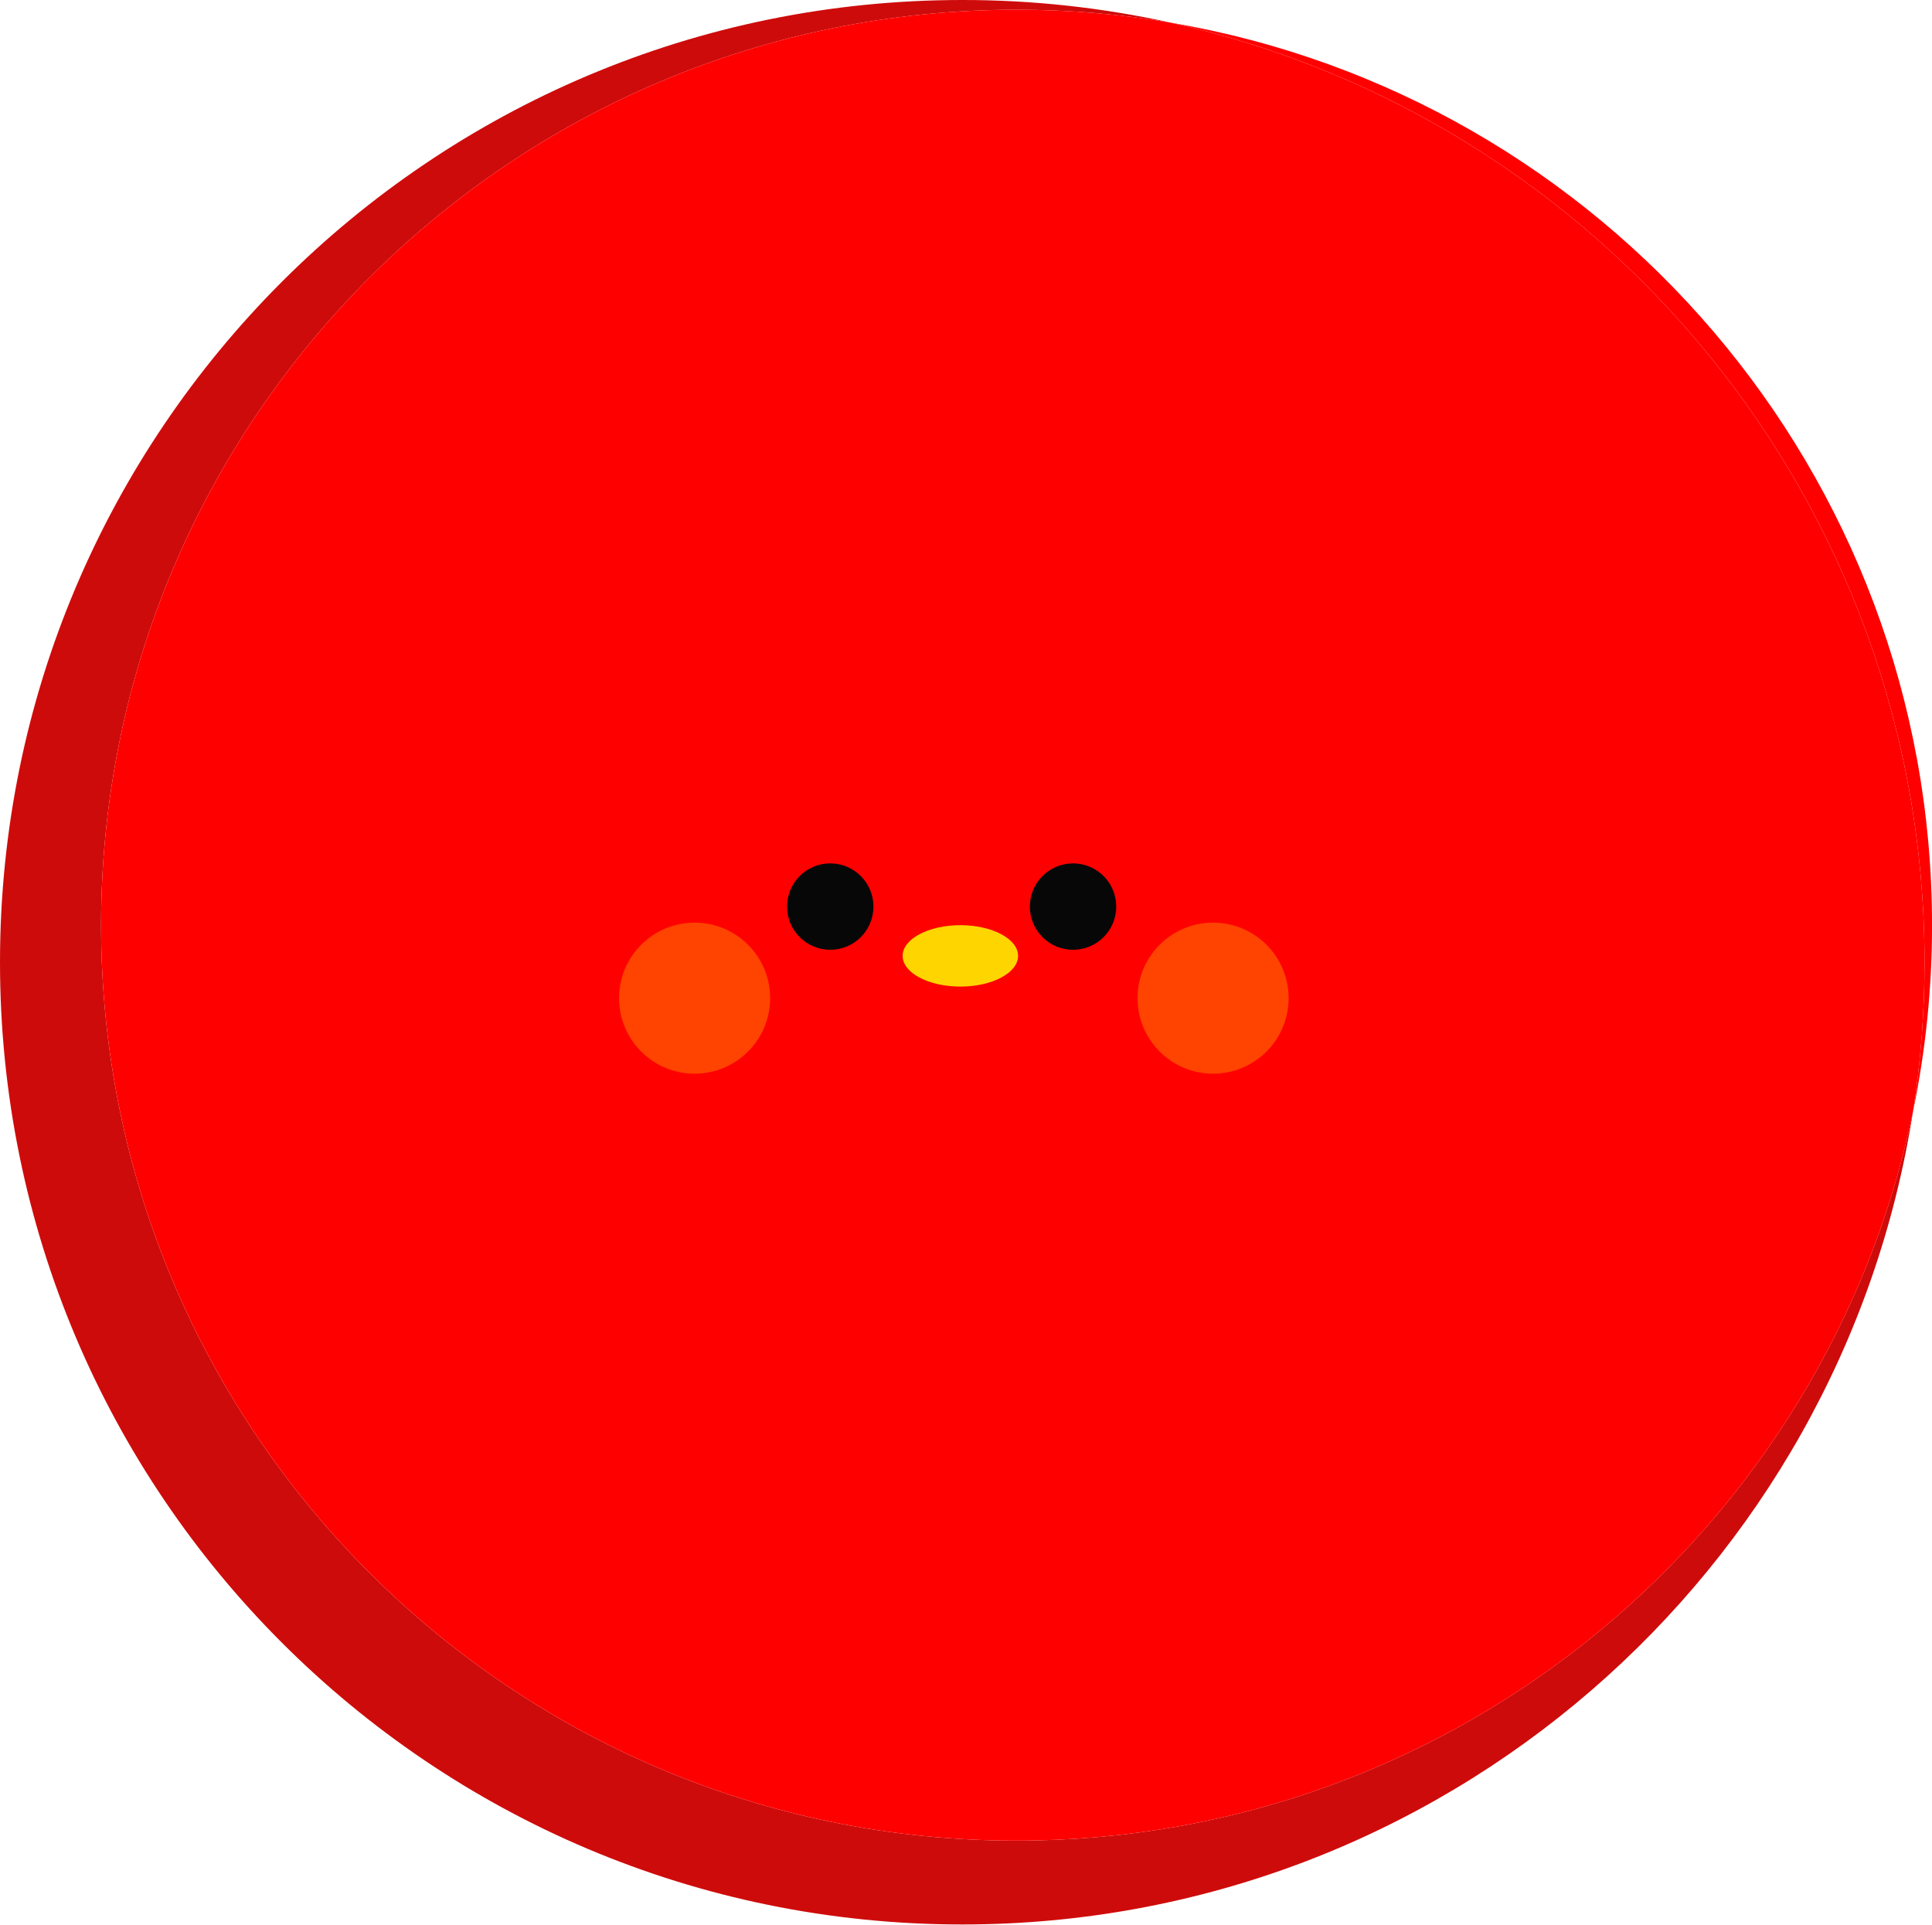
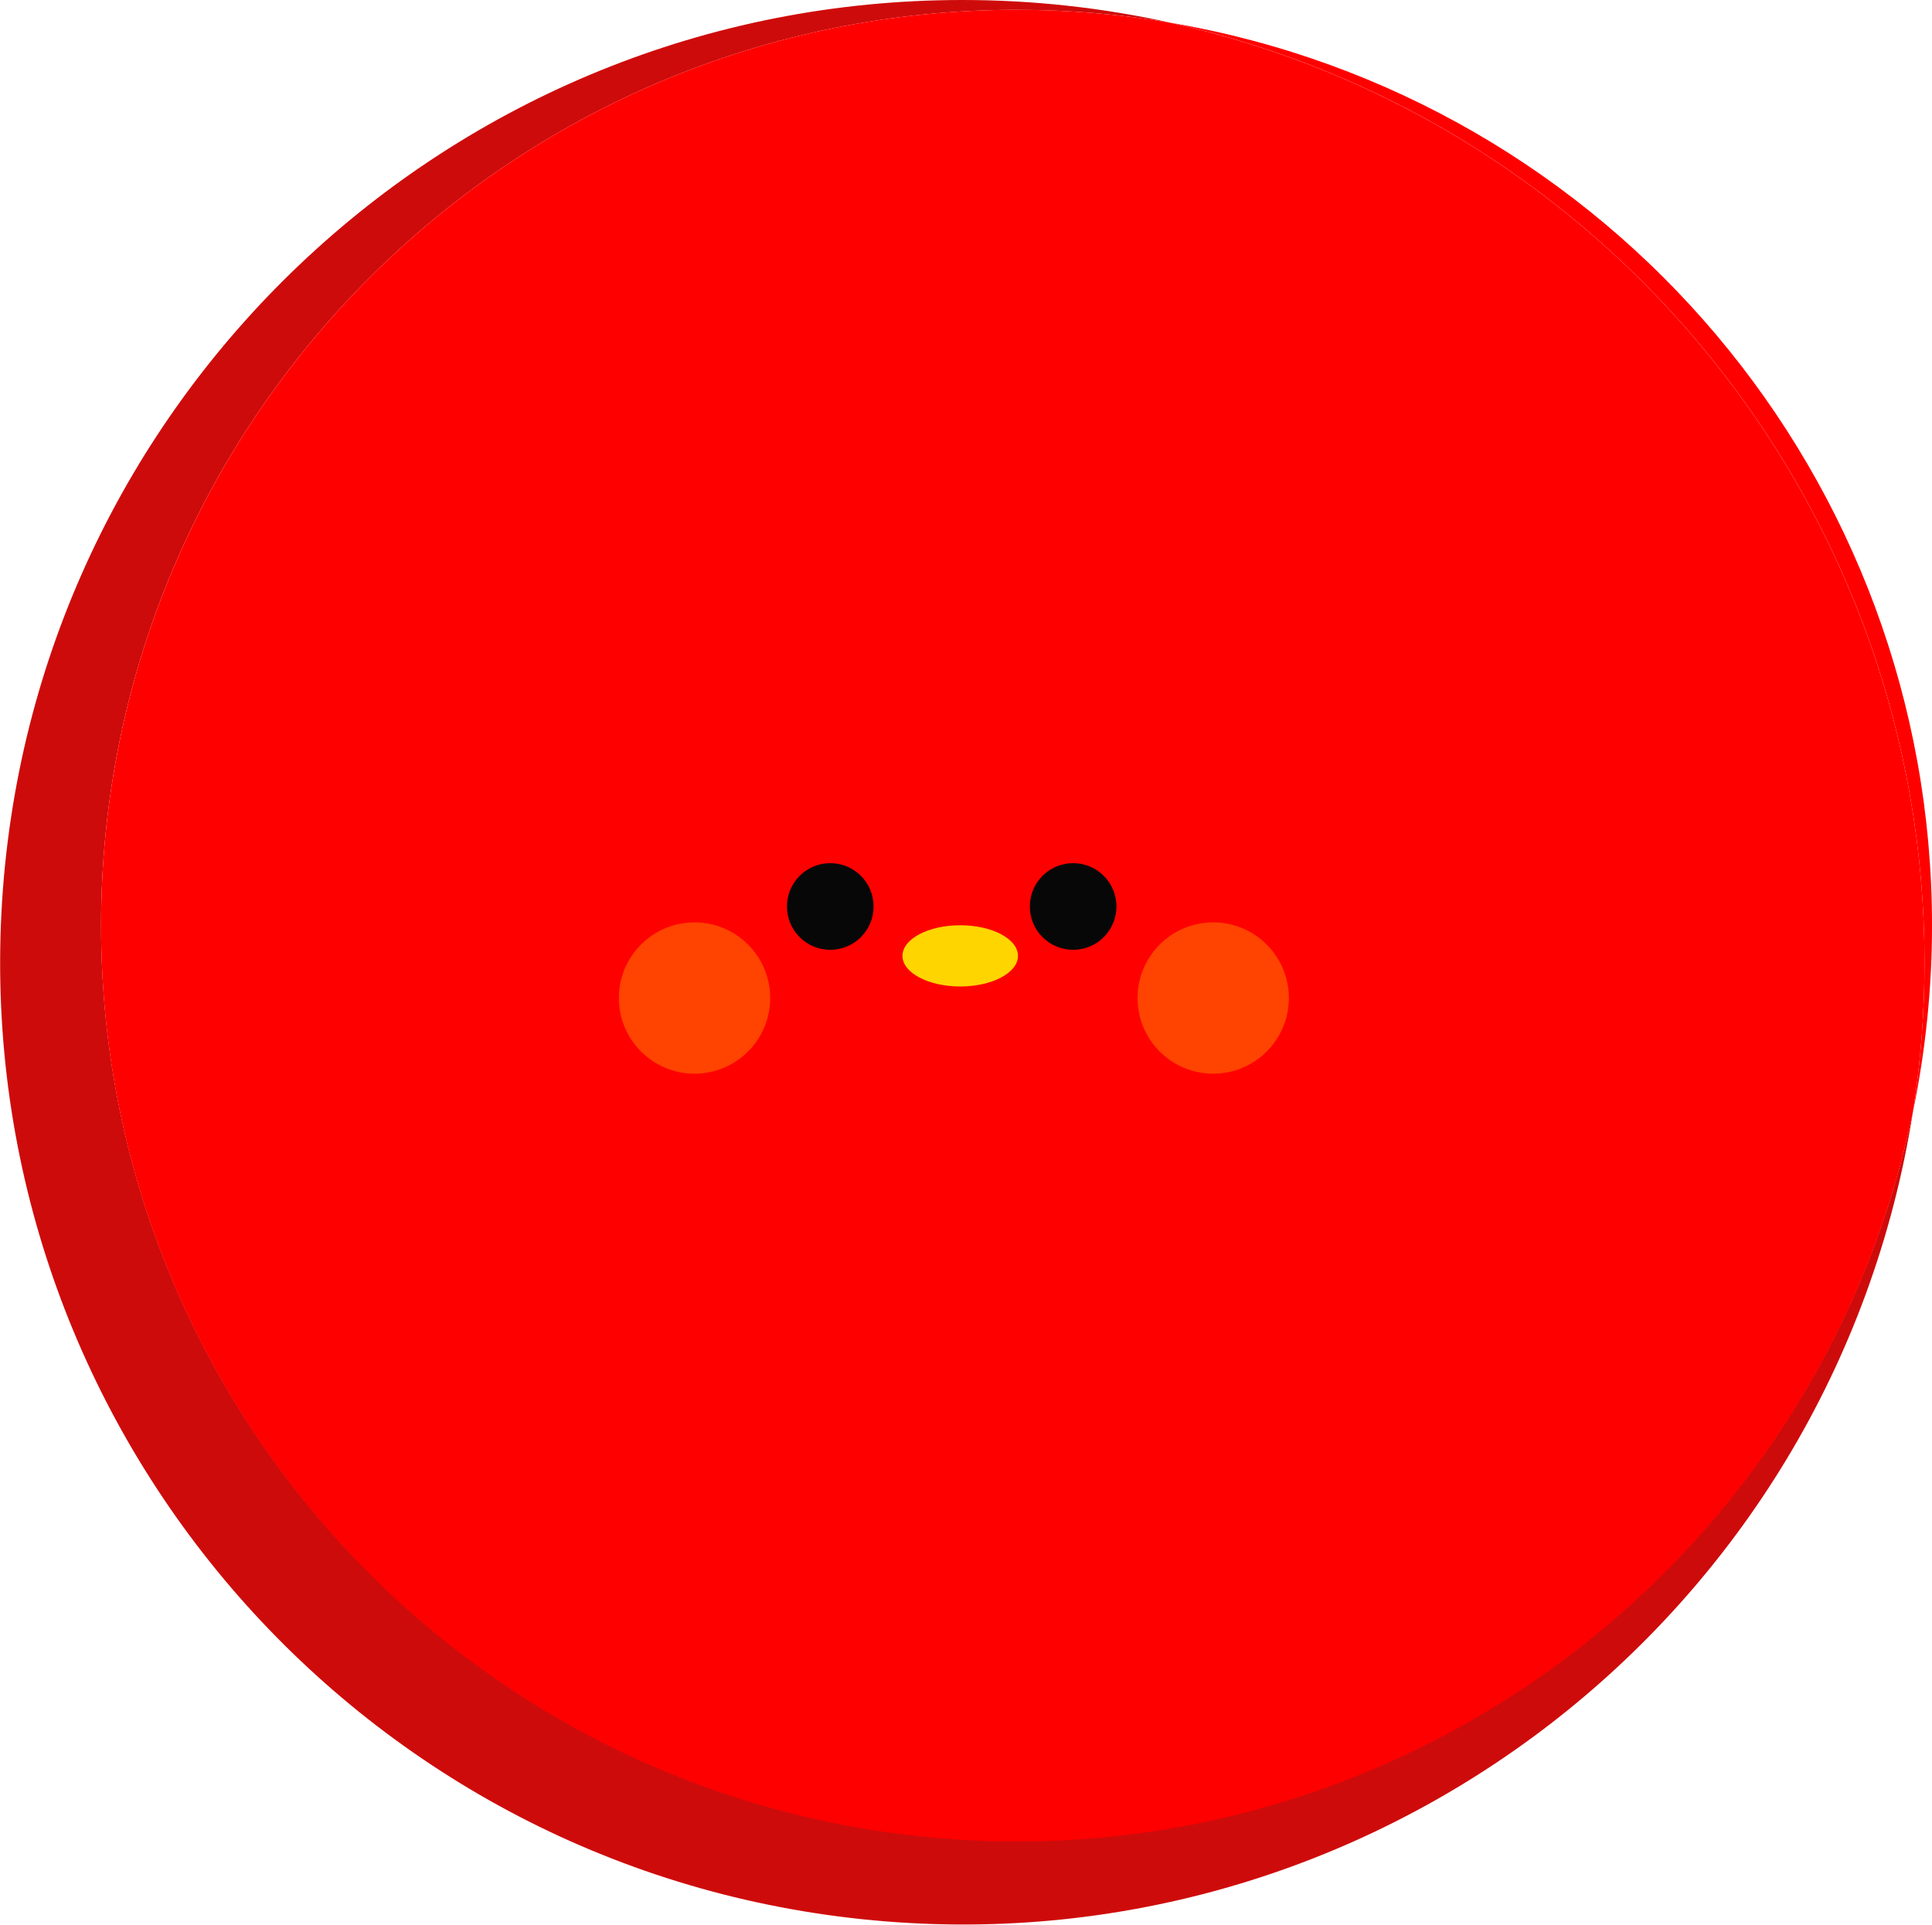
- <svg xmlns="http://www.w3.org/2000/svg" id="red_1" data-name="red_1" viewBox="0 0 668.99 666.4">
+ <svg xmlns="http://www.w3.org/2000/svg" id="red_1" data-name="red_1" viewBox="0 0 669 666.4">
  <defs>
-     <style>
- .cls-1-red-level-one{fill:#ce0b0b;}
- .cls-2-red-level-one{fill:red;}
- .cls-3-red-level-one{fill:#ffd500;}
- .cls-4-red-level-one{fill:#070707;}
- .cls-5-red-level-one{fill:#ff4300;}</style>
+     <style>.cls-2-red-level-one{fill:red}.cls-4-red-level-one{fill:#070707}.cls-5-red-level-one{fill:#ff4300}</style>
  </defs>
-   <path class="cls-1-red-level-one" d="M352,637.37c-175.07,0-317-141.92-317-317s141.93-317,317-317a318.7,318.7,0,0,1,53.5,4.5A334.31,334.31,0,0,0,333.2,0C149.18,0,0,149.18,0,333.2S149.18,666.4,333.2,666.4c166.4,0,304.3-122,329.19-281.39C632.54,529.09,504.91,637.37,352,637.37Z" />
-   <path class="cls-2-red-level-one" d="M666.4,333.2a335.1,335.1,0,0,1-4,51.81,317.93,317.93,0,0,0,6.6-64.64c0-156.84-113.9-287.07-263.5-312.5C554.75,40.89,666.4,174,666.4,333.2Z" />
-   <path class="cls-2-red-level-one" d="M35,320.37c0,175.08,141.93,317,317,317,152.92,0,280.55-108.28,310.4-252.36a335.1,335.1,0,0,0,4-51.81C666.4,174,554.75,40.89,405.49,7.87A318.7,318.7,0,0,0,352,3.37C176.92,3.37,35,145.29,35,320.37Z" />
-   <ellipse class="cls-3-red-level-one" cx="332.54" cy="331" rx="19.99" ry="10.63" />
-   <circle class="cls-4-red-level-one" cx="287.49" cy="313.93" r="14.96" />
-   <circle class="cls-4-red-level-one" cx="371.56" cy="313.93" r="14.96" />
-   <circle class="cls-5-red-level-one" cx="240.52" cy="345.64" r="26.16" />
-   <circle class="cls-5-red-level-one" cx="420.05" cy="345.64" r="26.16" />
+   <path d="M352 637.4a317 317 0 1 1 0-634 318.7 318.7 0 0 1 53.5 4.5A334.3 334.3 0 0 0 333.2 0a333.2 333.2 0 1 0 329.2 385A317.1 317.1 0 0 1 352 637.4Z" style="fill:#ce0b0b" />
+   <path class="cls-2-red-level-one" d="M666.4 333.2a335.1 335.1 0 0 1-4 51.8 318 318 0 0 0 6.6-64.6A317 317 0 0 0 405.5 7.9a333.3 333.3 0 0 1 260.9 325.3Z" />
+   <path class="cls-2-red-level-one" d="M35 320.4A317 317 0 0 0 662.4 385a335.1 335.1 0 0 0 4-51.8 333.3 333.3 0 0 0-261-325.3A318.7 318.7 0 0 0 352 3.4a317 317 0 0 0-317 317Z" />
+   <ellipse cx="332.5" cy="331" rx="20" ry="10.6" style="fill:#ffd500" />
+   <circle class="cls-4-red-level-one" cx="287.5" cy="313.9" r="15" />
+   <circle class="cls-4-red-level-one" cx="371.6" cy="313.9" r="15" />
+   <circle class="cls-5-red-level-one" cx="240.5" cy="345.6" r="26.2" />
+   <circle class="cls-5-red-level-one" cx="420.1" cy="345.6" r="26.2" />
</svg>
